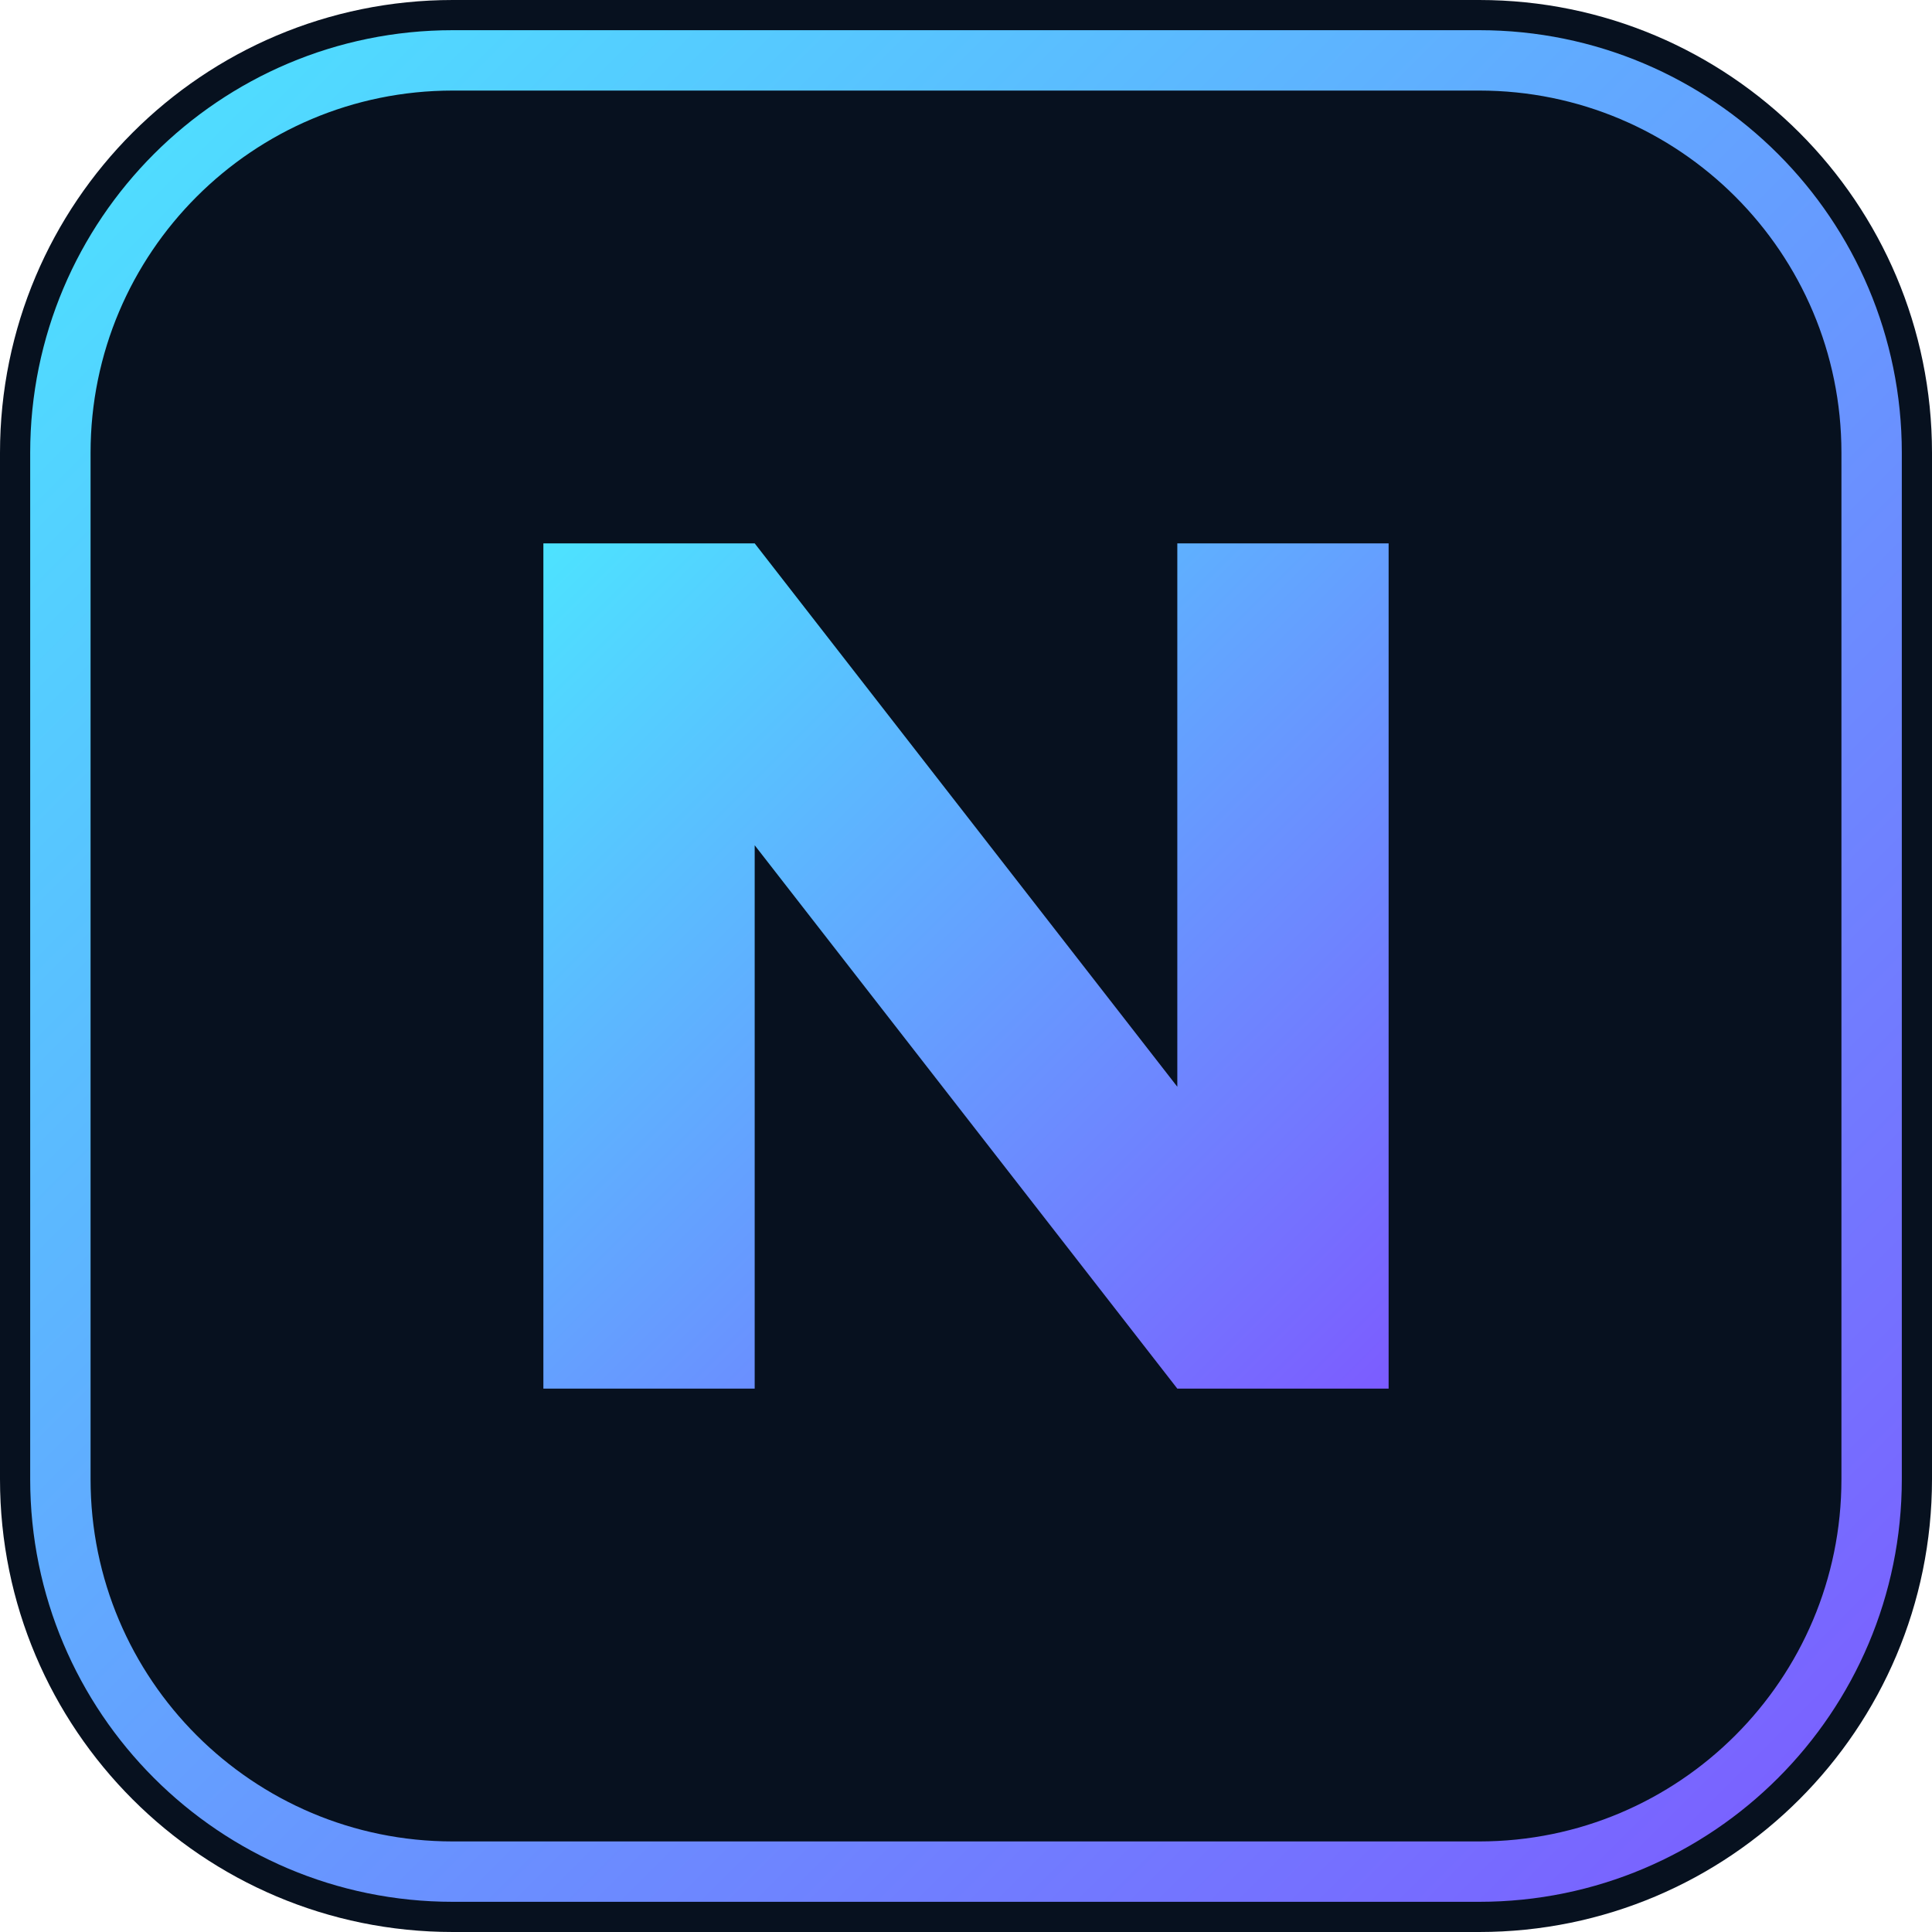
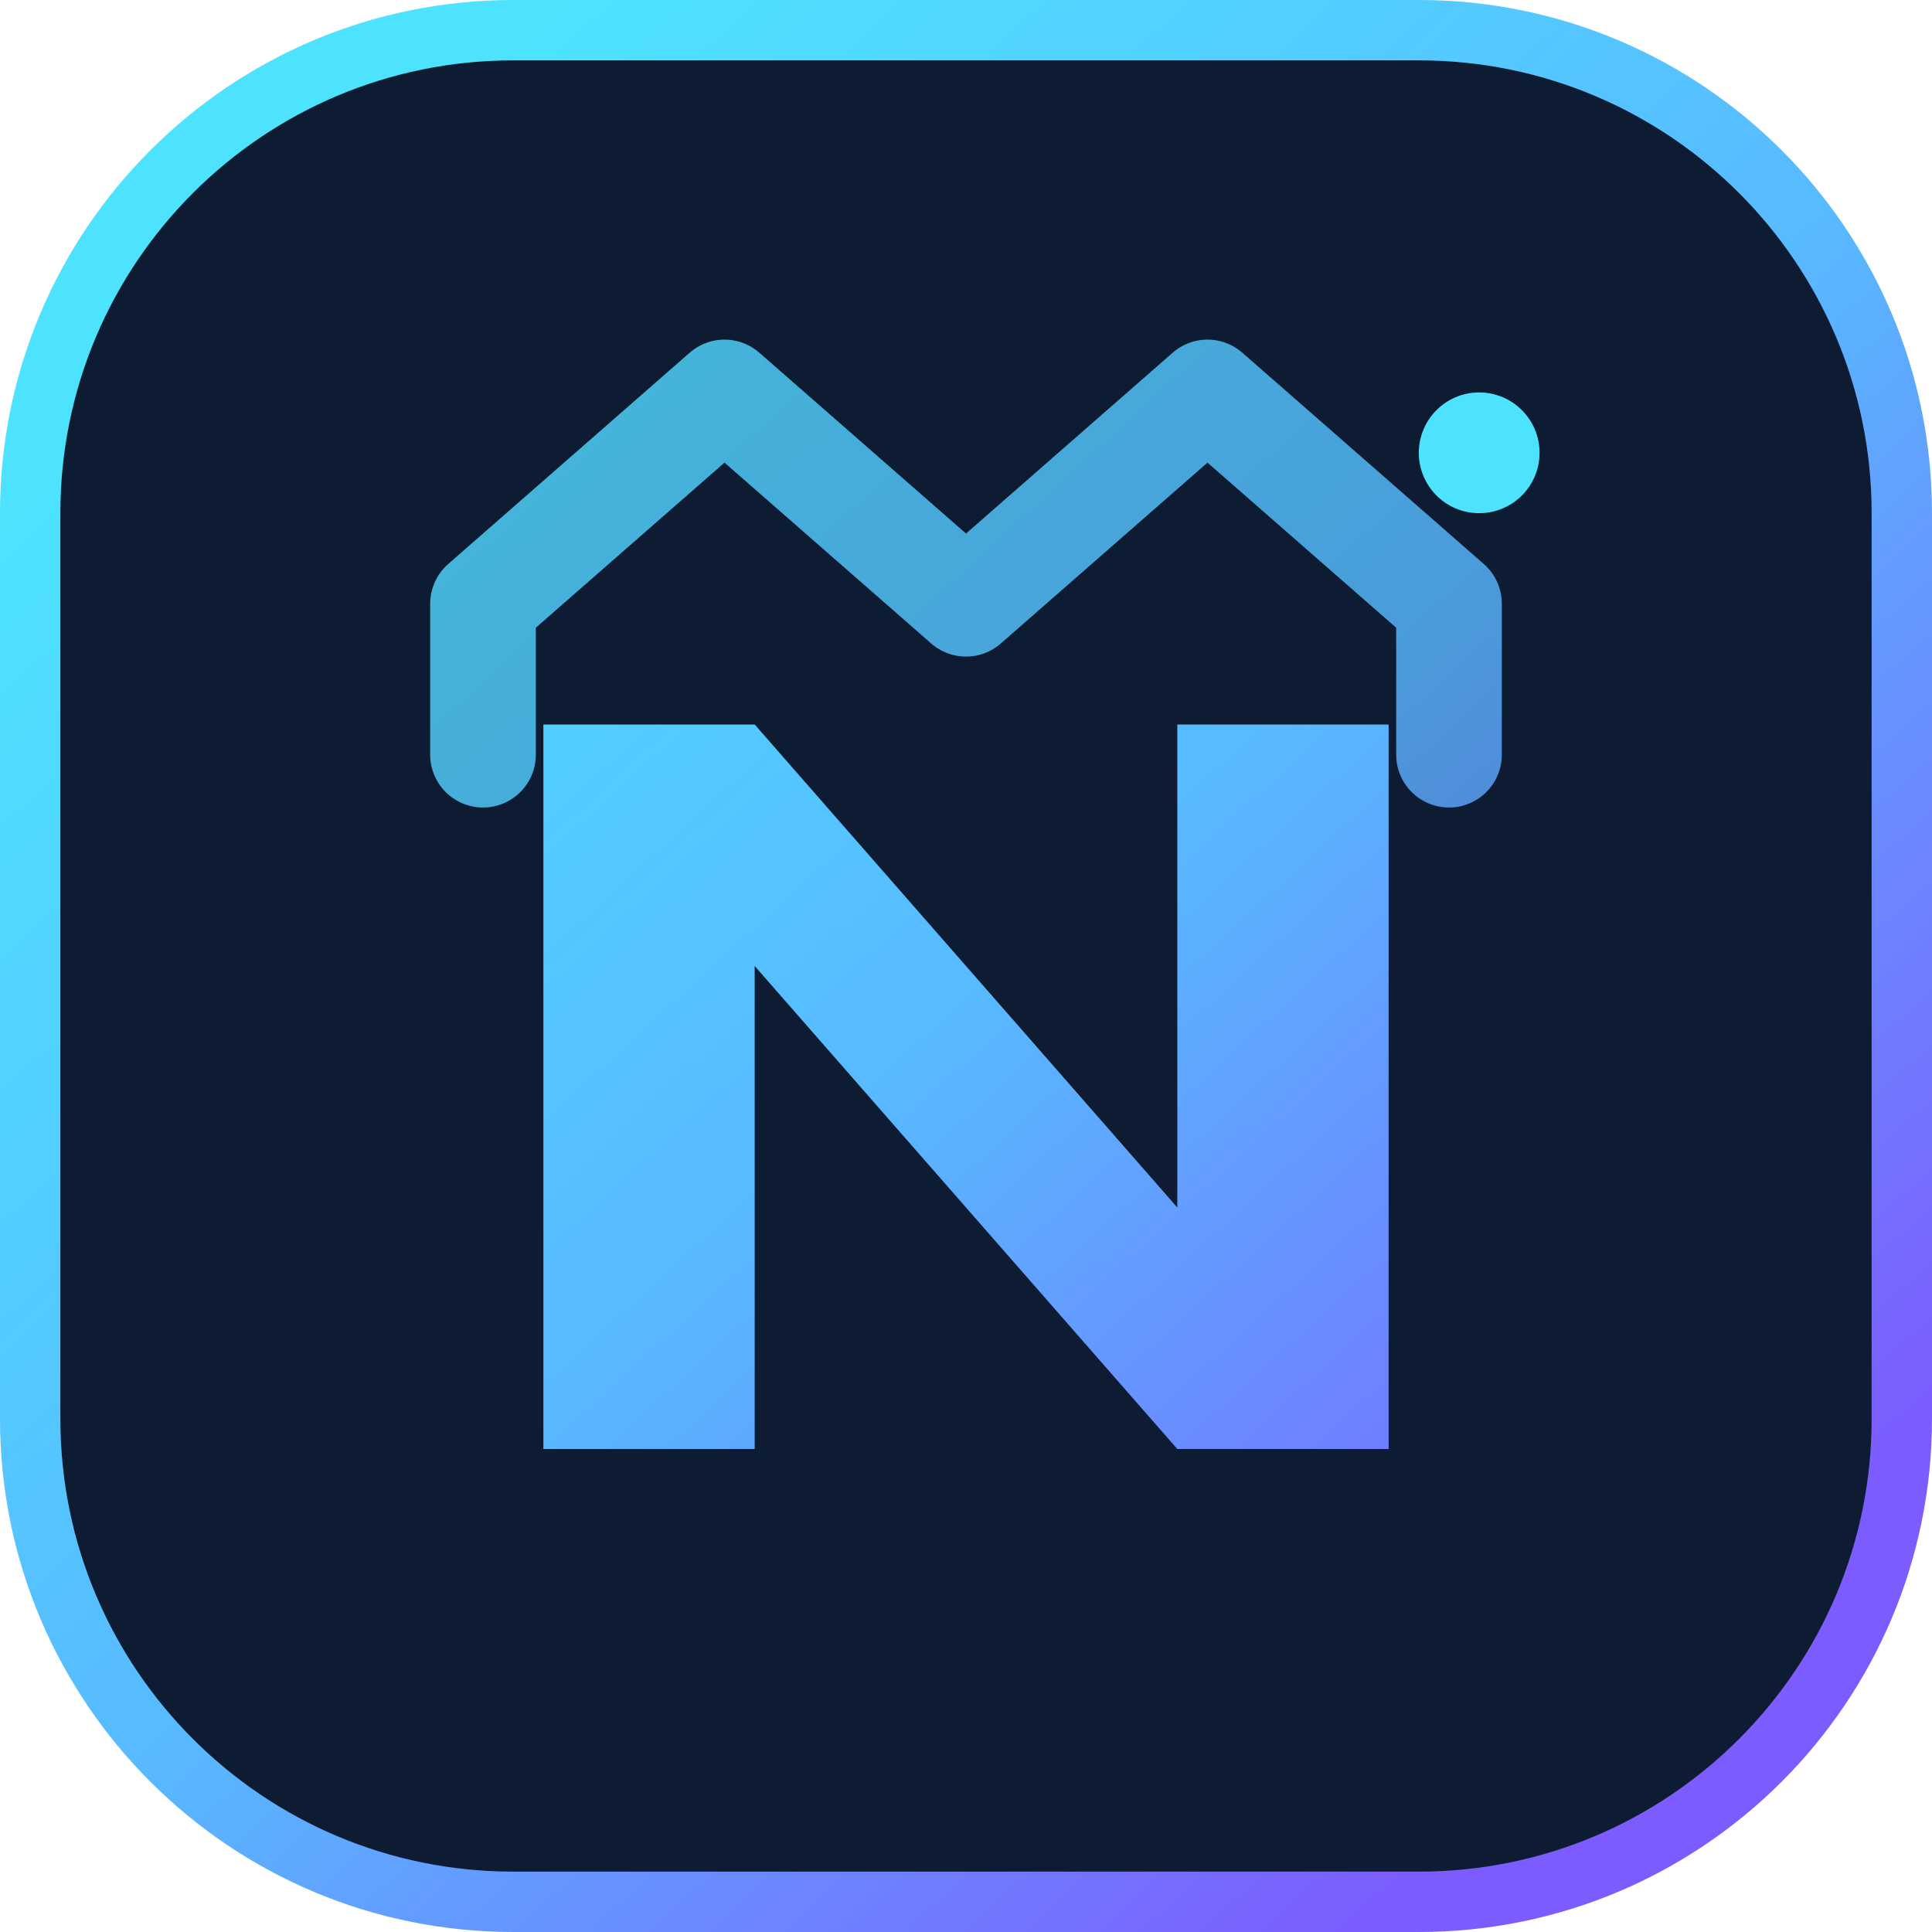
<svg xmlns="http://www.w3.org/2000/svg" viewBox="0 0 64 64" role="img" aria-label="Nykuto">
  <defs>
-     <linearGradient id="g" x1="0" y1="0" x2="1" y2="1">
+     <linearGradient id="g" x1="10" y1="8" x2="54" y2="56" gradientUnits="userSpaceOnUse">
      <stop stop-color="#4de3ff" />
+       <stop offset=".52" stop-color="#58b9ff" />
      <stop offset="1" stop-color="#7c5cff" />
    </linearGradient>
+     <radialGradient id="s" cx="0" cy="0" r="1" gradientTransform="translate(19 13) rotate(48) scale(58)">
+       <stop stop-color="#11233e" />
+       <stop offset="1" stop-color="#07111f" />
+     </radialGradient>
  </defs>
-   <rect width="64" height="64" rx="15" fill="#07111f" />
-   <rect x="2" y="2" width="60" height="60" rx="13" fill="none" stroke="url(#g)" stroke-width="2" />
-   <path d="M18 46V18h7l14 18V18h7v28h-7L25 28v18z" fill="url(#g)" />
+   <rect x="1" y="1" width="62" height="62" rx="16" fill="url(#s)" stroke="url(#g)" stroke-width="2" />
+   <path d="M16 25v-5l8-7 8 7 8-7 8 7v5" fill="none" stroke="url(#g)" stroke-width="3.5" stroke-linecap="round" stroke-linejoin="round" opacity=".82" />
+   <path d="M18 48V24h7l14 16V24h7v24h-7L25 32v16Z" fill="url(#g)" />
+   <circle cx="49" cy="15" r="2" fill="#4de3ff" />
</svg>
